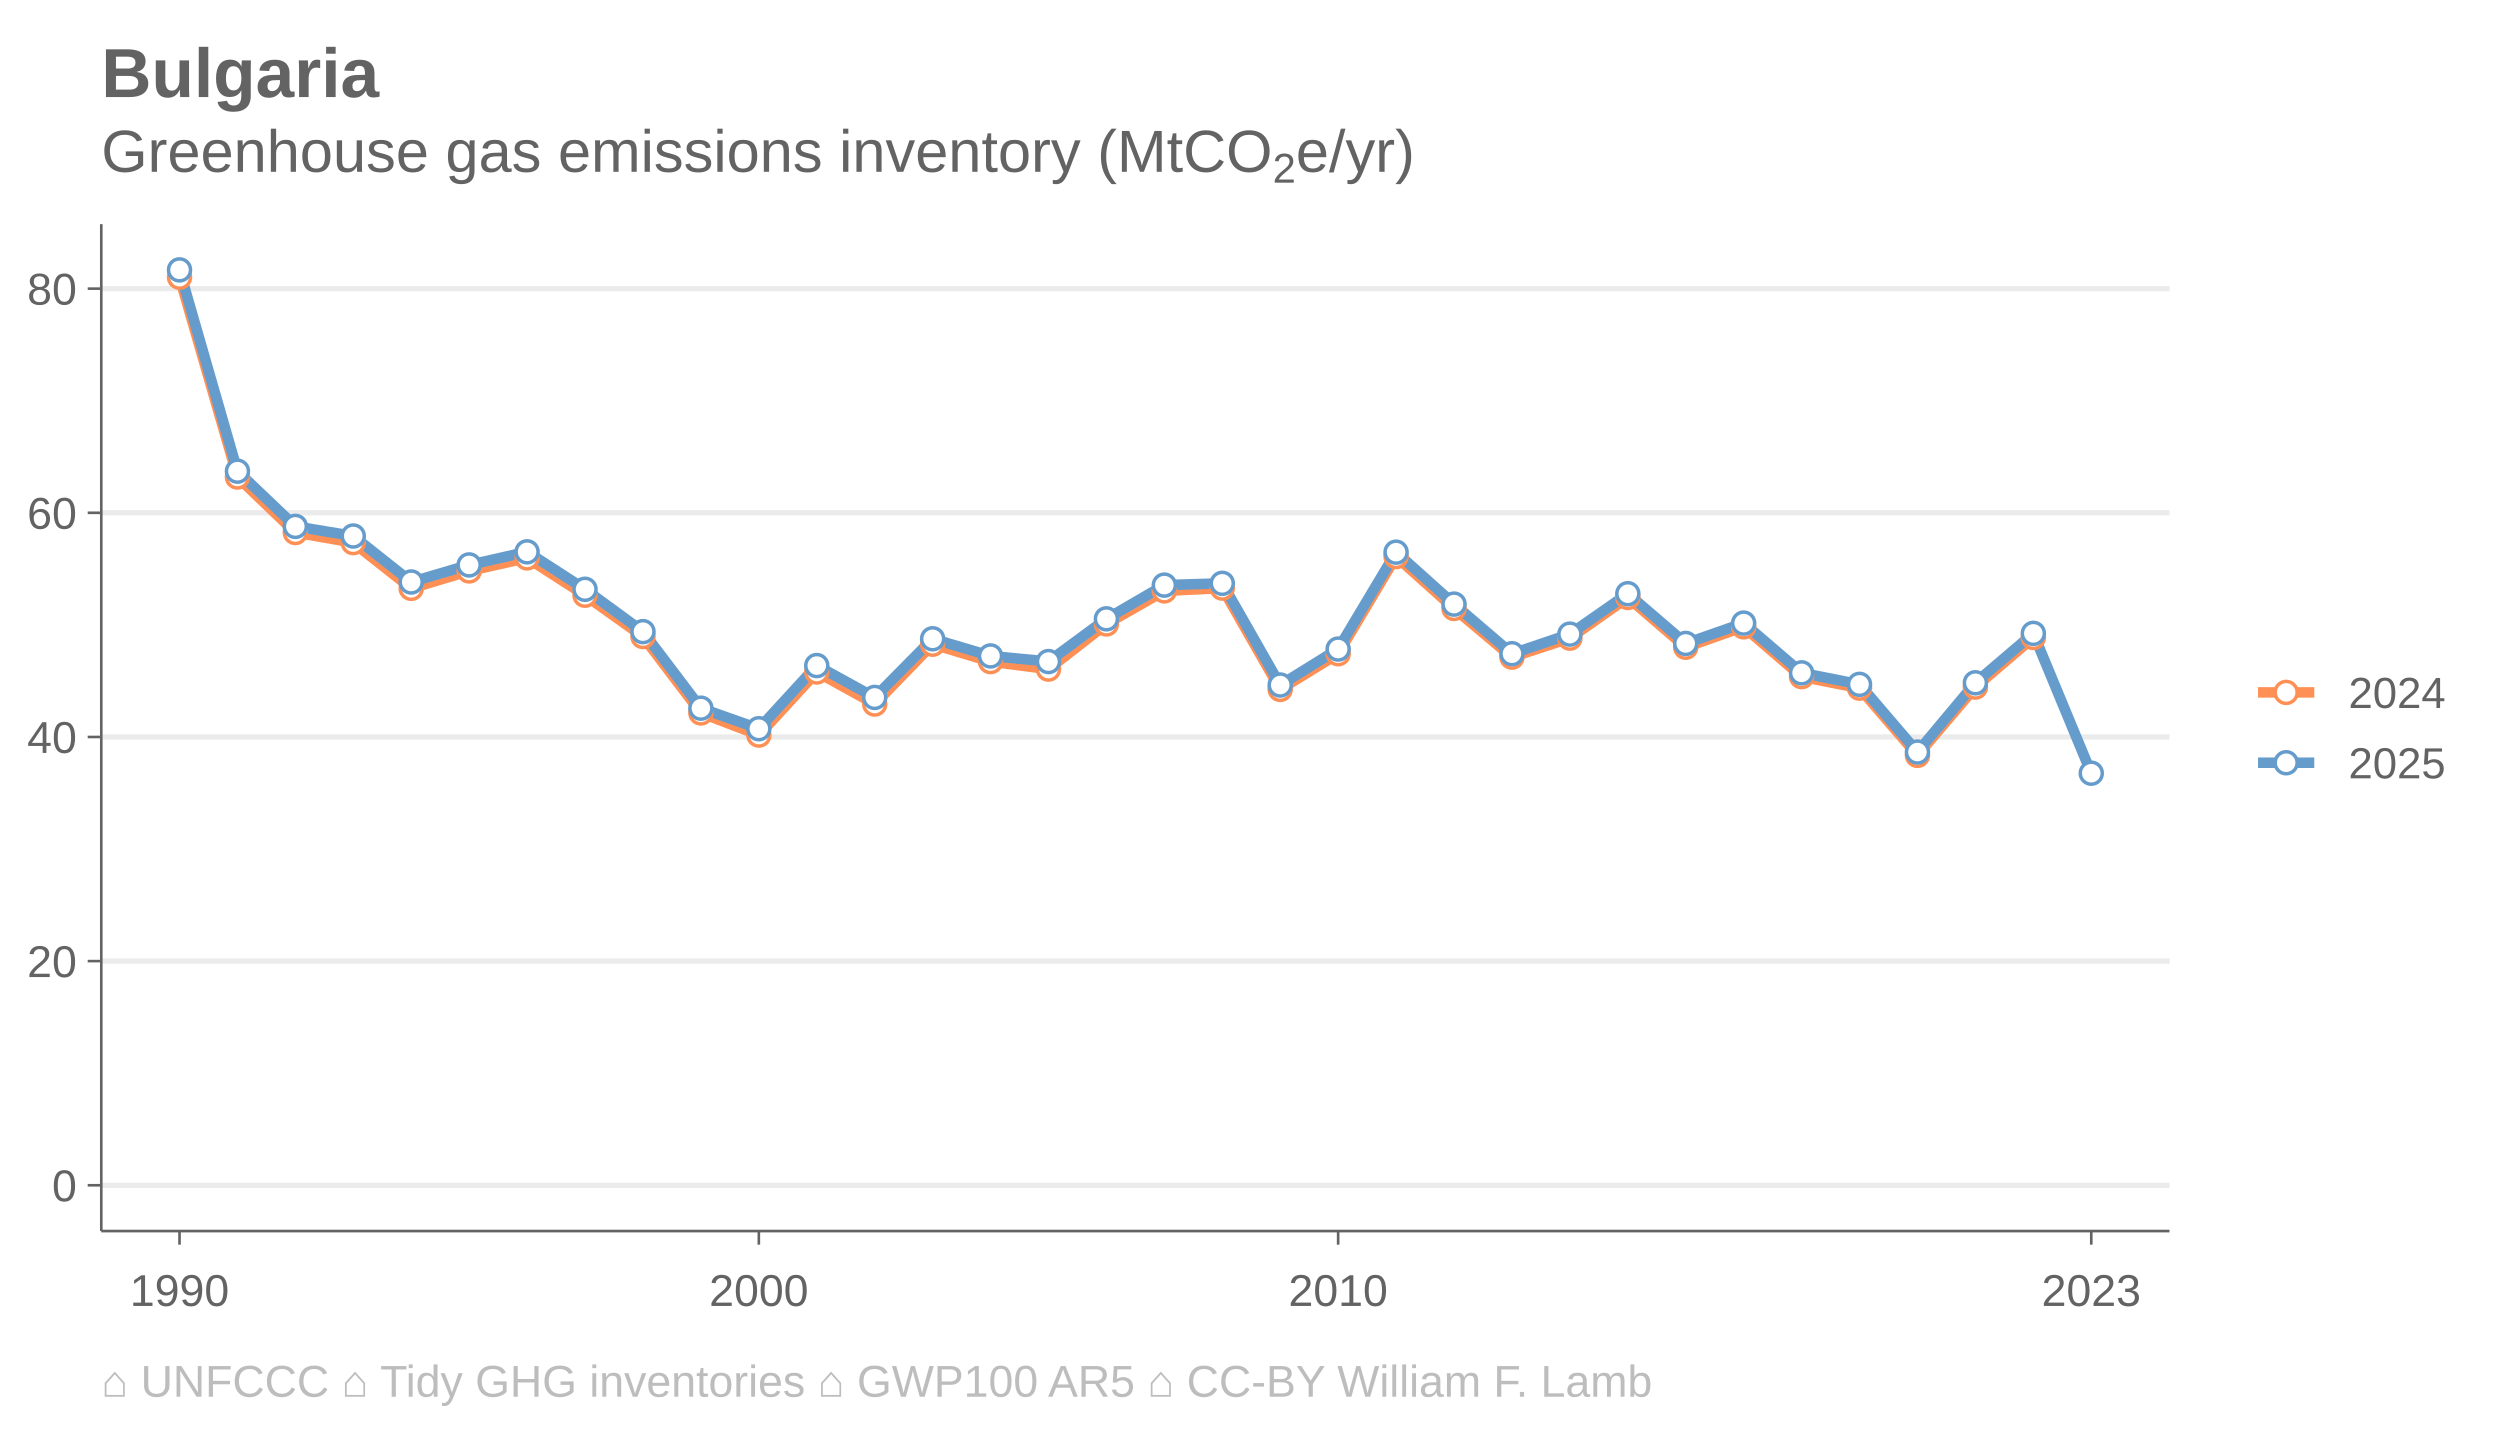
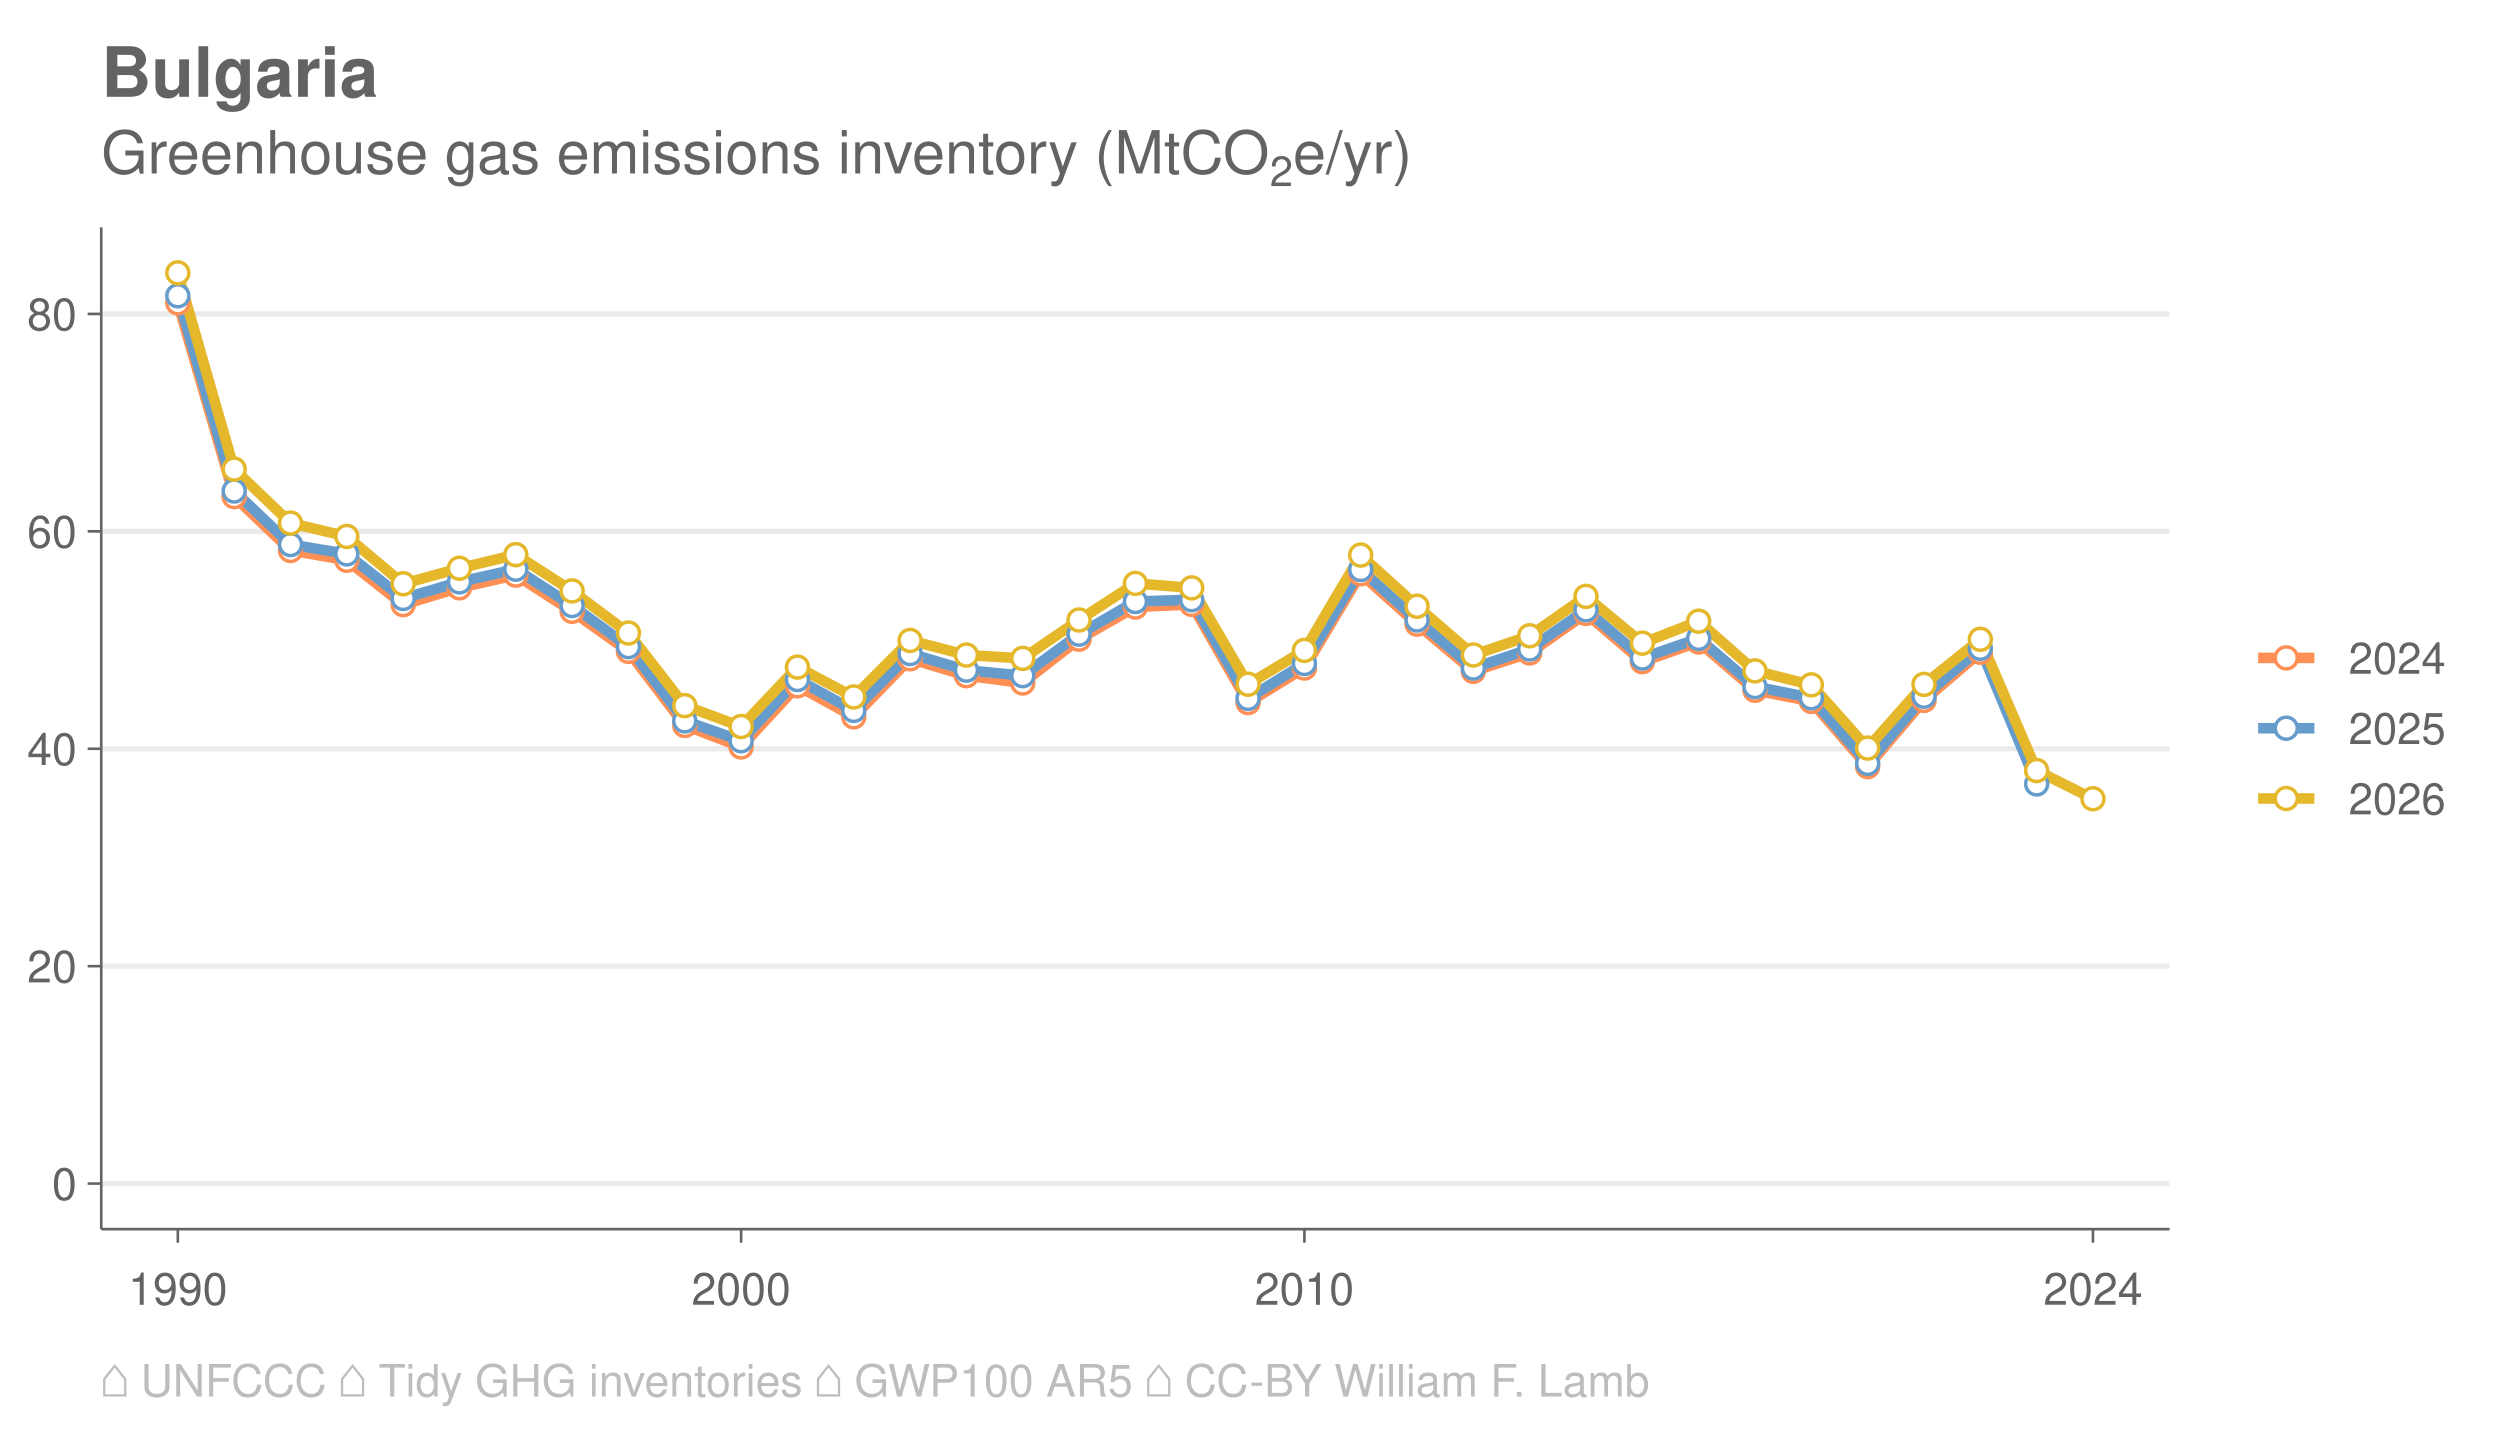
- <svg xmlns="http://www.w3.org/2000/svg" class="svglite" width="504.00pt" height="288.00pt" viewBox="0 0 504.00 288.00">
-   <defs>
-     <style type="text/css">
+ <svg xmlns="http://www.w3.org/2000/svg" width="504.00pt" height="288.00pt" viewBox="0 0 504.00 288.00">
+   <g class="svglite">
+     <defs>
+       <style type="text/css">
    .svglite line, .svglite polyline, .svglite polygon, .svglite path, .svglite rect, .svglite circle {
      fill: none;
      stroke: #000000;
      stroke-linecap: round;
      stroke-linejoin: round;
      stroke-miterlimit: 10.00;
    }
    .svglite text {
      white-space: pre;
    }
+     .svglite g.glyphgroup path {
+       fill: inherit;
+       stroke: none;
+     }
  </style>
-   </defs>
-   <rect width="100%" height="100%" style="stroke: none; fill: #FFFFFF;" />
-   <defs>
-     <clipPath id="cpMC4wMHw1MDQuMDB8MC4wMHwyODguMDA=">
-       <rect x="0.00" y="0.00" width="504.00" height="288.00" />
-     </clipPath>
-   </defs>
-   <g clip-path="url(#cpMC4wMHw1MDQuMDB8MC4wMHwyODguMDA=)">
-     <rect x="0.00" y="0.00" width="504.00" height="288.00" style="stroke-width: 1.07; stroke: #FFFFFF; fill: #FFFFFF;" />
-   </g>
-   <defs>
-     <clipPath id="cpMjAuNDJ8NDM3LjM3fDQ1LjE5fDI0OC4xOA==">
-       <rect x="20.42" y="45.19" width="416.95" height="202.99" />
-     </clipPath>
-   </defs>
-   <g clip-path="url(#cpMjAuNDJ8NDM3LjM3fDQ1LjE5fDI0OC4xOA==)">
-     <polyline points="20.42,238.95 437.37,238.95 " style="stroke-width: 1.07; stroke: #EBEBEB; stroke-linecap: butt;" />
-     <polyline points="20.42,193.76 437.37,193.76 " style="stroke-width: 1.07; stroke: #EBEBEB; stroke-linecap: butt;" />
-     <polyline points="20.42,148.57 437.37,148.57 " style="stroke-width: 1.07; stroke: #EBEBEB; stroke-linecap: butt;" />
-     <polyline points="20.42,103.38 437.37,103.38 " style="stroke-width: 1.07; stroke: #EBEBEB; stroke-linecap: butt;" />
-     <polyline points="20.42,58.19 437.37,58.19 " style="stroke-width: 1.07; stroke: #EBEBEB; stroke-linecap: butt;" />
-     <polyline points="36.19,55.88 47.87,96.16 59.54,107.35 71.22,109.39 82.90,118.61 94.58,115.10 106.26,112.47 117.94,120.00 129.62,128.32 141.30,143.73 152.98,148.19 164.66,135.47 176.34,141.93 188.02,129.87 199.69,133.38 211.37,134.89 223.05,125.79 234.73,119.12 246.41,118.56 258.09,138.98 269.77,131.79 281.45,112.20 293.13,122.66 304.81,132.48 316.49,128.65 328.17,120.45 339.84,130.48 351.52,126.37 363.20,136.41 374.88,138.73 386.56,152.28 398.24,138.51 409.92,128.51 " style="stroke-width: 2.13; stroke: #FF9055; stroke-linecap: butt;" />
-     <polyline points="36.19,54.41 47.87,94.99 59.54,106.12 71.22,108.06 82.90,117.33 94.58,113.89 106.26,111.25 117.94,118.80 129.62,127.34 141.30,142.77 152.98,146.91 164.66,134.18 176.34,140.60 188.02,128.78 199.69,132.24 211.37,133.37 223.05,124.76 234.73,117.96 246.41,117.60 258.09,138.10 269.77,130.85 281.45,111.32 293.13,121.79 304.81,131.79 316.49,127.84 328.17,119.69 339.84,129.72 351.52,125.62 363.20,135.65 374.88,137.97 386.56,151.61 398.24,137.65 409.92,127.69 421.60,155.88 " style="stroke-width: 2.13; stroke: #659CCC; stroke-linecap: butt;" />
-     <circle cx="36.19" cy="55.88" r="2.22" style="stroke-width: 0.71; stroke: #FF9055; fill: #FFFFFF;" />
-     <circle cx="36.19" cy="54.41" r="2.22" style="stroke-width: 0.71; stroke: #659CCC; fill: #FFFFFF;" />
-     <circle cx="47.87" cy="96.16" r="2.22" style="stroke-width: 0.71; stroke: #FF9055; fill: #FFFFFF;" />
-     <circle cx="47.87" cy="94.99" r="2.22" style="stroke-width: 0.71; stroke: #659CCC; fill: #FFFFFF;" />
-     <circle cx="59.54" cy="107.35" r="2.22" style="stroke-width: 0.71; stroke: #FF9055; fill: #FFFFFF;" />
-     <circle cx="59.54" cy="106.12" r="2.22" style="stroke-width: 0.71; stroke: #659CCC; fill: #FFFFFF;" />
-     <circle cx="71.22" cy="109.39" r="2.22" style="stroke-width: 0.71; stroke: #FF9055; fill: #FFFFFF;" />
-     <circle cx="71.22" cy="108.06" r="2.22" style="stroke-width: 0.71; stroke: #659CCC; fill: #FFFFFF;" />
-     <circle cx="82.90" cy="118.61" r="2.22" style="stroke-width: 0.71; stroke: #FF9055; fill: #FFFFFF;" />
-     <circle cx="82.90" cy="117.33" r="2.22" style="stroke-width: 0.71; stroke: #659CCC; fill: #FFFFFF;" />
-     <circle cx="94.58" cy="115.10" r="2.22" style="stroke-width: 0.71; stroke: #FF9055; fill: #FFFFFF;" />
-     <circle cx="94.58" cy="113.89" r="2.22" style="stroke-width: 0.71; stroke: #659CCC; fill: #FFFFFF;" />
-     <circle cx="106.26" cy="112.47" r="2.22" style="stroke-width: 0.71; stroke: #FF9055; fill: #FFFFFF;" />
-     <circle cx="106.26" cy="111.25" r="2.22" style="stroke-width: 0.71; stroke: #659CCC; fill: #FFFFFF;" />
-     <circle cx="117.94" cy="120.00" r="2.22" style="stroke-width: 0.71; stroke: #FF9055; fill: #FFFFFF;" />
-     <circle cx="117.94" cy="118.80" r="2.22" style="stroke-width: 0.71; stroke: #659CCC; fill: #FFFFFF;" />
-     <circle cx="129.62" cy="128.32" r="2.22" style="stroke-width: 0.71; stroke: #FF9055; fill: #FFFFFF;" />
-     <circle cx="129.62" cy="127.34" r="2.22" style="stroke-width: 0.71; stroke: #659CCC; fill: #FFFFFF;" />
-     <circle cx="141.30" cy="143.73" r="2.22" style="stroke-width: 0.71; stroke: #FF9055; fill: #FFFFFF;" />
-     <circle cx="141.30" cy="142.77" r="2.22" style="stroke-width: 0.71; stroke: #659CCC; fill: #FFFFFF;" />
-     <circle cx="152.98" cy="148.19" r="2.22" style="stroke-width: 0.71; stroke: #FF9055; fill: #FFFFFF;" />
-     <circle cx="152.98" cy="146.91" r="2.22" style="stroke-width: 0.71; stroke: #659CCC; fill: #FFFFFF;" />
-     <circle cx="164.66" cy="135.47" r="2.22" style="stroke-width: 0.71; stroke: #FF9055; fill: #FFFFFF;" />
-     <circle cx="164.66" cy="134.18" r="2.22" style="stroke-width: 0.71; stroke: #659CCC; fill: #FFFFFF;" />
-     <circle cx="176.34" cy="141.93" r="2.22" style="stroke-width: 0.71; stroke: #FF9055; fill: #FFFFFF;" />
-     <circle cx="176.34" cy="140.60" r="2.22" style="stroke-width: 0.71; stroke: #659CCC; fill: #FFFFFF;" />
-     <circle cx="188.02" cy="129.87" r="2.22" style="stroke-width: 0.71; stroke: #FF9055; fill: #FFFFFF;" />
-     <circle cx="188.02" cy="128.78" r="2.22" style="stroke-width: 0.71; stroke: #659CCC; fill: #FFFFFF;" />
-     <circle cx="199.69" cy="133.38" r="2.22" style="stroke-width: 0.71; stroke: #FF9055; fill: #FFFFFF;" />
-     <circle cx="199.69" cy="132.24" r="2.22" style="stroke-width: 0.71; stroke: #659CCC; fill: #FFFFFF;" />
-     <circle cx="211.37" cy="134.89" r="2.22" style="stroke-width: 0.71; stroke: #FF9055; fill: #FFFFFF;" />
-     <circle cx="211.37" cy="133.37" r="2.22" style="stroke-width: 0.71; stroke: #659CCC; fill: #FFFFFF;" />
-     <circle cx="223.05" cy="125.79" r="2.22" style="stroke-width: 0.71; stroke: #FF9055; fill: #FFFFFF;" />
-     <circle cx="223.05" cy="124.76" r="2.22" style="stroke-width: 0.71; stroke: #659CCC; fill: #FFFFFF;" />
-     <circle cx="234.73" cy="119.12" r="2.22" style="stroke-width: 0.71; stroke: #FF9055; fill: #FFFFFF;" />
-     <circle cx="234.73" cy="117.96" r="2.22" style="stroke-width: 0.71; stroke: #659CCC; fill: #FFFFFF;" />
-     <circle cx="246.41" cy="118.56" r="2.22" style="stroke-width: 0.71; stroke: #FF9055; fill: #FFFFFF;" />
-     <circle cx="246.41" cy="117.60" r="2.22" style="stroke-width: 0.71; stroke: #659CCC; fill: #FFFFFF;" />
-     <circle cx="258.09" cy="138.98" r="2.22" style="stroke-width: 0.71; stroke: #FF9055; fill: #FFFFFF;" />
-     <circle cx="258.09" cy="138.10" r="2.22" style="stroke-width: 0.71; stroke: #659CCC; fill: #FFFFFF;" />
-     <circle cx="269.77" cy="131.79" r="2.22" style="stroke-width: 0.71; stroke: #FF9055; fill: #FFFFFF;" />
-     <circle cx="269.77" cy="130.85" r="2.22" style="stroke-width: 0.71; stroke: #659CCC; fill: #FFFFFF;" />
-     <circle cx="281.45" cy="112.20" r="2.22" style="stroke-width: 0.71; stroke: #FF9055; fill: #FFFFFF;" />
-     <circle cx="281.45" cy="111.32" r="2.22" style="stroke-width: 0.71; stroke: #659CCC; fill: #FFFFFF;" />
-     <circle cx="293.13" cy="122.66" r="2.22" style="stroke-width: 0.71; stroke: #FF9055; fill: #FFFFFF;" />
-     <circle cx="293.13" cy="121.79" r="2.22" style="stroke-width: 0.71; stroke: #659CCC; fill: #FFFFFF;" />
-     <circle cx="304.81" cy="132.48" r="2.22" style="stroke-width: 0.71; stroke: #FF9055; fill: #FFFFFF;" />
-     <circle cx="304.81" cy="131.79" r="2.22" style="stroke-width: 0.71; stroke: #659CCC; fill: #FFFFFF;" />
-     <circle cx="316.49" cy="128.65" r="2.22" style="stroke-width: 0.71; stroke: #FF9055; fill: #FFFFFF;" />
-     <circle cx="316.49" cy="127.84" r="2.22" style="stroke-width: 0.71; stroke: #659CCC; fill: #FFFFFF;" />
-     <circle cx="328.17" cy="120.45" r="2.22" style="stroke-width: 0.71; stroke: #FF9055; fill: #FFFFFF;" />
-     <circle cx="328.17" cy="119.69" r="2.22" style="stroke-width: 0.71; stroke: #659CCC; fill: #FFFFFF;" />
-     <circle cx="339.84" cy="130.48" r="2.22" style="stroke-width: 0.71; stroke: #FF9055; fill: #FFFFFF;" />
-     <circle cx="339.84" cy="129.72" r="2.22" style="stroke-width: 0.71; stroke: #659CCC; fill: #FFFFFF;" />
-     <circle cx="351.52" cy="126.37" r="2.22" style="stroke-width: 0.71; stroke: #FF9055; fill: #FFFFFF;" />
-     <circle cx="351.52" cy="125.62" r="2.22" style="stroke-width: 0.71; stroke: #659CCC; fill: #FFFFFF;" />
-     <circle cx="363.20" cy="136.41" r="2.22" style="stroke-width: 0.71; stroke: #FF9055; fill: #FFFFFF;" />
-     <circle cx="363.20" cy="135.65" r="2.22" style="stroke-width: 0.71; stroke: #659CCC; fill: #FFFFFF;" />
-     <circle cx="374.88" cy="138.73" r="2.22" style="stroke-width: 0.71; stroke: #FF9055; fill: #FFFFFF;" />
-     <circle cx="374.88" cy="137.97" r="2.22" style="stroke-width: 0.71; stroke: #659CCC; fill: #FFFFFF;" />
-     <circle cx="386.56" cy="152.28" r="2.22" style="stroke-width: 0.71; stroke: #FF9055; fill: #FFFFFF;" />
-     <circle cx="386.56" cy="151.61" r="2.22" style="stroke-width: 0.71; stroke: #659CCC; fill: #FFFFFF;" />
-     <circle cx="398.24" cy="138.51" r="2.22" style="stroke-width: 0.71; stroke: #FF9055; fill: #FFFFFF;" />
-     <circle cx="398.24" cy="137.65" r="2.22" style="stroke-width: 0.71; stroke: #659CCC; fill: #FFFFFF;" />
-     <circle cx="409.92" cy="128.51" r="2.22" style="stroke-width: 0.71; stroke: #FF9055; fill: #FFFFFF;" />
-     <circle cx="409.92" cy="127.69" r="2.22" style="stroke-width: 0.71; stroke: #659CCC; fill: #FFFFFF;" />
-     <circle cx="421.60" cy="155.88" r="2.22" style="stroke-width: 0.71; stroke: #659CCC; fill: #FFFFFF;" />
-   </g>
-   <g clip-path="url(#cpMC4wMHw1MDQuMDB8MC4wMHwyODguMDA=)">
-     <polyline points="20.42,248.18 20.42,45.19 " style="stroke-width: 0.53; stroke: #636363; stroke-linecap: butt;" />
-     <text x="15.49" y="242.17" text-anchor="end" style="font-size: 9.00px;fill: #636363; font-family: &quot;Arial&quot;;" textLength="5.00px" lengthAdjust="spacingAndGlyphs">0</text>
-     <text x="15.49" y="196.98" text-anchor="end" style="font-size: 9.00px;fill: #636363; font-family: &quot;Arial&quot;;" textLength="10.01px" lengthAdjust="spacingAndGlyphs">20</text>
-     <text x="15.49" y="151.79" text-anchor="end" style="font-size: 9.00px;fill: #636363; font-family: &quot;Arial&quot;;" textLength="10.01px" lengthAdjust="spacingAndGlyphs">40</text>
-     <text x="15.49" y="106.60" text-anchor="end" style="font-size: 9.00px;fill: #636363; font-family: &quot;Arial&quot;;" textLength="10.01px" lengthAdjust="spacingAndGlyphs">60</text>
-     <text x="15.49" y="61.41" text-anchor="end" style="font-size: 9.00px;fill: #636363; font-family: &quot;Arial&quot;;" textLength="10.01px" lengthAdjust="spacingAndGlyphs">80</text>
-     <polyline points="17.68,238.95 20.42,238.95 " style="stroke-width: 0.53; stroke: #636363; stroke-linecap: butt;" />
-     <polyline points="17.68,193.76 20.42,193.76 " style="stroke-width: 0.53; stroke: #636363; stroke-linecap: butt;" />
-     <polyline points="17.68,148.57 20.42,148.57 " style="stroke-width: 0.53; stroke: #636363; stroke-linecap: butt;" />
-     <polyline points="17.68,103.38 20.42,103.38 " style="stroke-width: 0.53; stroke: #636363; stroke-linecap: butt;" />
-     <polyline points="17.68,58.19 20.42,58.19 " style="stroke-width: 0.53; stroke: #636363; stroke-linecap: butt;" />
-     <polyline points="20.42,248.18 437.37,248.18 " style="stroke-width: 0.53; stroke: #636363; stroke-linecap: butt;" />
-     <polyline points="36.19,250.92 36.19,248.18 " style="stroke-width: 0.53; stroke: #636363; stroke-linecap: butt;" />
-     <polyline points="152.98,250.92 152.98,248.18 " style="stroke-width: 0.53; stroke: #636363; stroke-linecap: butt;" />
-     <polyline points="269.77,250.92 269.77,248.18 " style="stroke-width: 0.53; stroke: #636363; stroke-linecap: butt;" />
-     <polyline points="421.60,250.92 421.60,248.18 " style="stroke-width: 0.53; stroke: #636363; stroke-linecap: butt;" />
-     <text x="36.19" y="263.28" text-anchor="middle" style="font-size: 9.00px;fill: #636363; font-family: &quot;Arial&quot;;" textLength="20.02px" lengthAdjust="spacingAndGlyphs">1990</text>
-     <text x="152.98" y="263.28" text-anchor="middle" style="font-size: 9.00px;fill: #636363; font-family: &quot;Arial&quot;;" textLength="20.02px" lengthAdjust="spacingAndGlyphs">2000</text>
-     <text x="269.77" y="263.28" text-anchor="middle" style="font-size: 9.00px;fill: #636363; font-family: &quot;Arial&quot;;" textLength="20.02px" lengthAdjust="spacingAndGlyphs">2010</text>
-     <text x="421.60" y="263.28" text-anchor="middle" style="font-size: 9.00px;fill: #636363; font-family: &quot;Arial&quot;;" textLength="20.02px" lengthAdjust="spacingAndGlyphs">2023</text>
-     <rect x="448.32" y="127.03" width="50.20" height="39.31" style="stroke-width: 1.07; stroke: none; fill: #FFFFFF;" />
-     <line x1="455.22" y1="139.59" x2="466.56" y2="139.59" style="stroke-width: 2.13; stroke: #FF9055; stroke-linecap: butt;" />
-     <circle cx="460.89" cy="139.59" r="2.22" style="stroke-width: 0.71; stroke: #FF9055; fill: #FFFFFF;" />
-     <line x1="455.22" y1="153.77" x2="466.56" y2="153.77" style="stroke-width: 2.13; stroke: #659CCC; stroke-linecap: butt;" />
-     <circle cx="460.89" cy="153.77" r="2.22" style="stroke-width: 0.71; stroke: #659CCC; fill: #FFFFFF;" />
-     <text x="473.46" y="142.74" style="font-size: 8.80px;fill: #636363; font-family: &quot;Arial&quot;;" textLength="19.58px" lengthAdjust="spacingAndGlyphs">2024</text>
-     <text x="473.46" y="156.92" style="font-size: 8.80px;fill: #636363; font-family: &quot;Arial&quot;;" textLength="19.58px" lengthAdjust="spacingAndGlyphs">2025</text>
-     <text x="20.42" y="34.64" style="font-size: 12.00px;fill: #636363; font-family: &quot;Arial&quot;;" textLength="236.15px" lengthAdjust="spacingAndGlyphs">Greenhouse gas emissions inventory (MtCO</text>
-     <text x="256.57" y="36.82" style="font-size: 8.40px;fill: #636363; font-family: &quot;Arial&quot;;" textLength="4.67px" lengthAdjust="spacingAndGlyphs">2</text>
-     <text x="261.24" y="34.64" style="font-size: 12.00px;fill: #636363; font-family: &quot;Arial&quot;;" textLength="24.00px" lengthAdjust="spacingAndGlyphs">e/yr)</text>
-     <text x="20.42" y="19.57" style="font-size: 14.00px; font-weight: bold;fill: #636363; font-family: &quot;Arial&quot;;" textLength="55.99px" lengthAdjust="spacingAndGlyphs">Bulgaria</text>
-     <text x="20.42" y="281.58" style="font-size: 9.00px;fill: #BDBDBD; font-family: &quot;Arial&quot;;" textLength="327.62px" lengthAdjust="spacingAndGlyphs">⌂ UNFCCC   ⌂ Tidy GHG inventories   ⌂ GWP100 AR5   ⌂ CC-BY William F. Lamb</text>
+     </defs>
+     <rect width="100%" height="100%" style="stroke: none; fill: #FFFFFF;" />
+     <defs>
+       <clipPath id="cpMC4wMHw1MDQuMDB8MC4wMHwyODguMDA=">
+         <rect x="0.00" y="0.00" width="504.00" height="288.00" />
+       </clipPath>
+     </defs>
+     <g clip-path="url(#cpMC4wMHw1MDQuMDB8MC4wMHwyODguMDA=)">
+       <rect x="0" y="0.00" width="504.00" height="288.00" style="stroke-width: 1.07; stroke: #FFFFFF; fill: #FFFFFF;" />
+     </g>
+     <defs>
+       <clipPath id="cpMjAuNDF8NDM3LjM5fDQ1LjgzfDI0Ny43OQ==">
+         <rect x="20.41" y="45.83" width="416.98" height="201.96" />
+       </clipPath>
+     </defs>
+     <g clip-path="url(#cpMjAuNDF8NDM3LjM5fDQ1LjgzfDI0Ny43OQ==)">
+       <polyline points="20.41,238.61 437.39,238.61 " style="stroke-width: 1.07; stroke: #EBEBEB; stroke-linecap: butt;" />
+       <polyline points="20.41,194.78 437.39,194.78 " style="stroke-width: 1.07; stroke: #EBEBEB; stroke-linecap: butt;" />
+       <polyline points="20.41,150.95 437.39,150.95 " style="stroke-width: 1.07; stroke: #EBEBEB; stroke-linecap: butt;" />
+       <polyline points="20.41,107.12 437.39,107.12 " style="stroke-width: 1.07; stroke: #EBEBEB; stroke-linecap: butt;" />
+       <polyline points="20.41,63.29 437.39,63.29 " style="stroke-width: 1.07; stroke: #EBEBEB; stroke-linecap: butt;" />
+       <polyline points="35.85,61.05 47.21,100.11 58.57,110.97 69.92,112.95 81.28,121.89 92.63,118.49 103.99,115.94 115.34,123.24 126.70,131.31 138.05,146.25 149.41,150.58 160.77,138.25 172.12,144.51 183.48,132.81 194.83,136.22 206.19,137.69 217.54,128.85 228.90,122.38 240.25,121.84 251.61,141.64 262.97,134.67 274.32,115.67 285.68,125.82 297.03,135.34 308.39,131.63 319.74,123.67 331.10,133.40 342.45,129.42 353.81,139.16 365.17,141.40 376.52,154.55 387.88,141.19 399.23,131.49 " style="stroke-width: 2.13; stroke: #FF9055; stroke-linecap: butt;" />
+       <polyline points="35.85,59.63 47.21,98.98 58.57,109.78 69.92,111.66 81.28,120.65 92.63,117.31 103.99,114.75 115.34,122.07 126.70,130.36 138.05,145.33 149.41,149.33 160.77,136.99 172.12,143.22 183.48,131.76 194.83,135.11 206.19,136.21 217.54,127.85 228.90,121.26 240.25,120.91 251.61,140.80 262.97,133.76 274.32,114.82 285.68,124.98 297.03,134.68 308.39,130.84 319.74,122.94 331.10,132.66 342.45,128.69 353.81,138.42 365.17,140.67 376.52,153.90 387.88,140.36 399.23,130.70 410.59,158.04 " style="stroke-width: 2.13; stroke: #659CCC; stroke-linecap: butt;" />
+       <polyline points="35.85,55.01 47.21,94.58 58.57,105.45 69.92,108.15 81.28,117.69 92.63,114.56 103.99,111.82 115.34,119.13 126.70,127.62 138.05,142.26 149.41,146.47 160.77,134.48 172.12,140.50 183.48,129.11 194.83,132.06 206.19,132.73 217.54,124.99 228.90,117.61 240.25,118.52 251.61,137.94 262.97,131.12 274.32,111.90 285.68,122.22 297.03,132.04 308.39,128.17 319.74,120.23 331.10,129.66 342.45,125.23 353.81,135.25 365.17,138.07 376.52,150.81 387.88,137.97 399.23,128.88 410.59,155.34 421.94,161.03 " style="stroke-width: 2.13; stroke: #E5B82C; stroke-linecap: butt;" />
+       <circle cx="35.85" cy="61.05" r="2.22" style="stroke-width: 0.71; stroke: #FF9055; fill: #FFFFFF;" />
+       <circle cx="35.85" cy="59.63" r="2.22" style="stroke-width: 0.71; stroke: #659CCC; fill: #FFFFFF;" />
+       <circle cx="35.85" cy="55.01" r="2.22" style="stroke-width: 0.71; stroke: #E5B82C; fill: #FFFFFF;" />
+       <circle cx="47.21" cy="100.11" r="2.22" style="stroke-width: 0.71; stroke: #FF9055; fill: #FFFFFF;" />
+       <circle cx="47.21" cy="98.98" r="2.22" style="stroke-width: 0.71; stroke: #659CCC; fill: #FFFFFF;" />
+       <circle cx="47.21" cy="94.58" r="2.22" style="stroke-width: 0.71; stroke: #E5B82C; fill: #FFFFFF;" />
+       <circle cx="58.57" cy="110.97" r="2.22" style="stroke-width: 0.71; stroke: #FF9055; fill: #FFFFFF;" />
+       <circle cx="58.57" cy="109.78" r="2.22" style="stroke-width: 0.71; stroke: #659CCC; fill: #FFFFFF;" />
+       <circle cx="58.57" cy="105.45" r="2.22" style="stroke-width: 0.71; stroke: #E5B82C; fill: #FFFFFF;" />
+       <circle cx="69.92" cy="112.95" r="2.22" style="stroke-width: 0.71; stroke: #FF9055; fill: #FFFFFF;" />
+       <circle cx="69.92" cy="111.66" r="2.22" style="stroke-width: 0.71; stroke: #659CCC; fill: #FFFFFF;" />
+       <circle cx="69.92" cy="108.15" r="2.22" style="stroke-width: 0.71; stroke: #E5B82C; fill: #FFFFFF;" />
+       <circle cx="81.28" cy="121.89" r="2.22" style="stroke-width: 0.71; stroke: #FF9055; fill: #FFFFFF;" />
+       <circle cx="81.28" cy="120.65" r="2.22" style="stroke-width: 0.71; stroke: #659CCC; fill: #FFFFFF;" />
+       <circle cx="81.28" cy="117.69" r="2.22" style="stroke-width: 0.71; stroke: #E5B82C; fill: #FFFFFF;" />
+       <circle cx="92.63" cy="118.49" r="2.22" style="stroke-width: 0.71; stroke: #FF9055; fill: #FFFFFF;" />
+       <circle cx="92.63" cy="117.31" r="2.22" style="stroke-width: 0.71; stroke: #659CCC; fill: #FFFFFF;" />
+       <circle cx="92.63" cy="114.56" r="2.22" style="stroke-width: 0.71; stroke: #E5B82C; fill: #FFFFFF;" />
+       <circle cx="103.99" cy="115.94" r="2.22" style="stroke-width: 0.71; stroke: #FF9055; fill: #FFFFFF;" />
+       <circle cx="103.99" cy="114.75" r="2.22" style="stroke-width: 0.71; stroke: #659CCC; fill: #FFFFFF;" />
+       <circle cx="103.99" cy="111.82" r="2.22" style="stroke-width: 0.71; stroke: #E5B82C; fill: #FFFFFF;" />
+       <circle cx="115.34" cy="123.24" r="2.22" style="stroke-width: 0.71; stroke: #FF9055; fill: #FFFFFF;" />
+       <circle cx="115.34" cy="122.07" r="2.22" style="stroke-width: 0.71; stroke: #659CCC; fill: #FFFFFF;" />
+       <circle cx="115.34" cy="119.13" r="2.22" style="stroke-width: 0.71; stroke: #E5B82C; fill: #FFFFFF;" />
+       <circle cx="126.70" cy="131.31" r="2.22" style="stroke-width: 0.71; stroke: #FF9055; fill: #FFFFFF;" />
+       <circle cx="126.70" cy="130.36" r="2.22" style="stroke-width: 0.71; stroke: #659CCC; fill: #FFFFFF;" />
+       <circle cx="126.70" cy="127.62" r="2.22" style="stroke-width: 0.71; stroke: #E5B82C; fill: #FFFFFF;" />
+       <circle cx="138.05" cy="146.25" r="2.22" style="stroke-width: 0.71; stroke: #FF9055; fill: #FFFFFF;" />
+       <circle cx="138.05" cy="145.33" r="2.22" style="stroke-width: 0.71; stroke: #659CCC; fill: #FFFFFF;" />
+       <circle cx="138.05" cy="142.26" r="2.22" style="stroke-width: 0.71; stroke: #E5B82C; fill: #FFFFFF;" />
+       <circle cx="149.41" cy="150.58" r="2.22" style="stroke-width: 0.71; stroke: #FF9055; fill: #FFFFFF;" />
+       <circle cx="149.41" cy="149.33" r="2.22" style="stroke-width: 0.71; stroke: #659CCC; fill: #FFFFFF;" />
+       <circle cx="149.41" cy="146.47" r="2.22" style="stroke-width: 0.71; stroke: #E5B82C; fill: #FFFFFF;" />
+       <circle cx="160.77" cy="138.25" r="2.22" style="stroke-width: 0.71; stroke: #FF9055; fill: #FFFFFF;" />
+       <circle cx="160.77" cy="136.99" r="2.22" style="stroke-width: 0.71; stroke: #659CCC; fill: #FFFFFF;" />
+       <circle cx="160.77" cy="134.48" r="2.22" style="stroke-width: 0.71; stroke: #E5B82C; fill: #FFFFFF;" />
+       <circle cx="172.12" cy="144.51" r="2.22" style="stroke-width: 0.71; stroke: #FF9055; fill: #FFFFFF;" />
+       <circle cx="172.12" cy="143.22" r="2.22" style="stroke-width: 0.71; stroke: #659CCC; fill: #FFFFFF;" />
+       <circle cx="172.12" cy="140.50" r="2.22" style="stroke-width: 0.71; stroke: #E5B82C; fill: #FFFFFF;" />
+       <circle cx="183.48" cy="132.81" r="2.22" style="stroke-width: 0.71; stroke: #FF9055; fill: #FFFFFF;" />
+       <circle cx="183.48" cy="131.76" r="2.22" style="stroke-width: 0.71; stroke: #659CCC; fill: #FFFFFF;" />
+       <circle cx="183.48" cy="129.11" r="2.22" style="stroke-width: 0.71; stroke: #E5B82C; fill: #FFFFFF;" />
+       <circle cx="194.83" cy="136.22" r="2.22" style="stroke-width: 0.71; stroke: #FF9055; fill: #FFFFFF;" />
+       <circle cx="194.83" cy="135.11" r="2.22" style="stroke-width: 0.71; stroke: #659CCC; fill: #FFFFFF;" />
+       <circle cx="194.83" cy="132.06" r="2.22" style="stroke-width: 0.71; stroke: #E5B82C; fill: #FFFFFF;" />
+       <circle cx="206.19" cy="137.69" r="2.22" style="stroke-width: 0.71; stroke: #FF9055; fill: #FFFFFF;" />
+       <circle cx="206.19" cy="136.21" r="2.22" style="stroke-width: 0.71; stroke: #659CCC; fill: #FFFFFF;" />
+       <circle cx="206.19" cy="132.73" r="2.22" style="stroke-width: 0.71; stroke: #E5B82C; fill: #FFFFFF;" />
+       <circle cx="217.54" cy="128.85" r="2.22" style="stroke-width: 0.71; stroke: #FF9055; fill: #FFFFFF;" />
+       <circle cx="217.54" cy="127.85" r="2.22" style="stroke-width: 0.71; stroke: #659CCC; fill: #FFFFFF;" />
+       <circle cx="217.54" cy="124.99" r="2.22" style="stroke-width: 0.71; stroke: #E5B82C; fill: #FFFFFF;" />
+       <circle cx="228.90" cy="122.38" r="2.22" style="stroke-width: 0.71; stroke: #FF9055; fill: #FFFFFF;" />
+       <circle cx="228.90" cy="121.26" r="2.22" style="stroke-width: 0.71; stroke: #659CCC; fill: #FFFFFF;" />
+       <circle cx="228.90" cy="117.61" r="2.22" style="stroke-width: 0.71; stroke: #E5B82C; fill: #FFFFFF;" />
+       <circle cx="240.25" cy="121.84" r="2.22" style="stroke-width: 0.71; stroke: #FF9055; fill: #FFFFFF;" />
+       <circle cx="240.25" cy="120.91" r="2.22" style="stroke-width: 0.71; stroke: #659CCC; fill: #FFFFFF;" />
+       <circle cx="240.25" cy="118.52" r="2.22" style="stroke-width: 0.71; stroke: #E5B82C; fill: #FFFFFF;" />
+       <circle cx="251.61" cy="141.64" r="2.22" style="stroke-width: 0.71; stroke: #FF9055; fill: #FFFFFF;" />
+       <circle cx="251.61" cy="140.80" r="2.22" style="stroke-width: 0.71; stroke: #659CCC; fill: #FFFFFF;" />
+       <circle cx="251.61" cy="137.94" r="2.22" style="stroke-width: 0.71; stroke: #E5B82C; fill: #FFFFFF;" />
+       <circle cx="262.97" cy="134.67" r="2.22" style="stroke-width: 0.71; stroke: #FF9055; fill: #FFFFFF;" />
+       <circle cx="262.97" cy="133.76" r="2.22" style="stroke-width: 0.71; stroke: #659CCC; fill: #FFFFFF;" />
+       <circle cx="262.97" cy="131.12" r="2.22" style="stroke-width: 0.71; stroke: #E5B82C; fill: #FFFFFF;" />
+       <circle cx="274.32" cy="115.67" r="2.22" style="stroke-width: 0.71; stroke: #FF9055; fill: #FFFFFF;" />
+       <circle cx="274.32" cy="114.82" r="2.22" style="stroke-width: 0.71; stroke: #659CCC; fill: #FFFFFF;" />
+       <circle cx="274.32" cy="111.90" r="2.22" style="stroke-width: 0.71; stroke: #E5B82C; fill: #FFFFFF;" />
+       <circle cx="285.68" cy="125.82" r="2.22" style="stroke-width: 0.71; stroke: #FF9055; fill: #FFFFFF;" />
+       <circle cx="285.68" cy="124.98" r="2.22" style="stroke-width: 0.71; stroke: #659CCC; fill: #FFFFFF;" />
+       <circle cx="285.68" cy="122.22" r="2.22" style="stroke-width: 0.71; stroke: #E5B82C; fill: #FFFFFF;" />
+       <circle cx="297.03" cy="135.34" r="2.22" style="stroke-width: 0.71; stroke: #FF9055; fill: #FFFFFF;" />
+       <circle cx="297.03" cy="134.68" r="2.22" style="stroke-width: 0.71; stroke: #659CCC; fill: #FFFFFF;" />
+       <circle cx="297.03" cy="132.04" r="2.22" style="stroke-width: 0.71; stroke: #E5B82C; fill: #FFFFFF;" />
+       <circle cx="308.39" cy="131.63" r="2.22" style="stroke-width: 0.71; stroke: #FF9055; fill: #FFFFFF;" />
+       <circle cx="308.39" cy="130.84" r="2.22" style="stroke-width: 0.71; stroke: #659CCC; fill: #FFFFFF;" />
+       <circle cx="308.39" cy="128.17" r="2.22" style="stroke-width: 0.71; stroke: #E5B82C; fill: #FFFFFF;" />
+       <circle cx="319.74" cy="123.67" r="2.22" style="stroke-width: 0.71; stroke: #FF9055; fill: #FFFFFF;" />
+       <circle cx="319.74" cy="122.94" r="2.22" style="stroke-width: 0.71; stroke: #659CCC; fill: #FFFFFF;" />
+       <circle cx="319.74" cy="120.23" r="2.22" style="stroke-width: 0.71; stroke: #E5B82C; fill: #FFFFFF;" />
+       <circle cx="331.10" cy="133.40" r="2.22" style="stroke-width: 0.71; stroke: #FF9055; fill: #FFFFFF;" />
+       <circle cx="331.10" cy="132.66" r="2.22" style="stroke-width: 0.71; stroke: #659CCC; fill: #FFFFFF;" />
+       <circle cx="331.10" cy="129.66" r="2.22" style="stroke-width: 0.71; stroke: #E5B82C; fill: #FFFFFF;" />
+       <circle cx="342.45" cy="129.42" r="2.22" style="stroke-width: 0.71; stroke: #FF9055; fill: #FFFFFF;" />
+       <circle cx="342.45" cy="128.69" r="2.22" style="stroke-width: 0.71; stroke: #659CCC; fill: #FFFFFF;" />
+       <circle cx="342.45" cy="125.23" r="2.22" style="stroke-width: 0.71; stroke: #E5B82C; fill: #FFFFFF;" />
+       <circle cx="353.81" cy="139.16" r="2.22" style="stroke-width: 0.71; stroke: #FF9055; fill: #FFFFFF;" />
+       <circle cx="353.81" cy="138.42" r="2.22" style="stroke-width: 0.71; stroke: #659CCC; fill: #FFFFFF;" />
+       <circle cx="353.81" cy="135.25" r="2.22" style="stroke-width: 0.71; stroke: #E5B82C; fill: #FFFFFF;" />
+       <circle cx="365.17" cy="141.40" r="2.22" style="stroke-width: 0.71; stroke: #FF9055; fill: #FFFFFF;" />
+       <circle cx="365.17" cy="140.67" r="2.22" style="stroke-width: 0.71; stroke: #659CCC; fill: #FFFFFF;" />
+       <circle cx="365.17" cy="138.07" r="2.22" style="stroke-width: 0.71; stroke: #E5B82C; fill: #FFFFFF;" />
+       <circle cx="376.52" cy="154.55" r="2.22" style="stroke-width: 0.71; stroke: #FF9055; fill: #FFFFFF;" />
+       <circle cx="376.52" cy="153.90" r="2.22" style="stroke-width: 0.71; stroke: #659CCC; fill: #FFFFFF;" />
+       <circle cx="376.52" cy="150.81" r="2.22" style="stroke-width: 0.71; stroke: #E5B82C; fill: #FFFFFF;" />
+       <circle cx="387.88" cy="141.19" r="2.22" style="stroke-width: 0.71; stroke: #FF9055; fill: #FFFFFF;" />
+       <circle cx="387.88" cy="140.36" r="2.22" style="stroke-width: 0.71; stroke: #659CCC; fill: #FFFFFF;" />
+       <circle cx="387.88" cy="137.97" r="2.22" style="stroke-width: 0.71; stroke: #E5B82C; fill: #FFFFFF;" />
+       <circle cx="399.23" cy="131.49" r="2.22" style="stroke-width: 0.71; stroke: #FF9055; fill: #FFFFFF;" />
+       <circle cx="399.23" cy="130.70" r="2.22" style="stroke-width: 0.71; stroke: #659CCC; fill: #FFFFFF;" />
+       <circle cx="399.23" cy="128.88" r="2.22" style="stroke-width: 0.71; stroke: #E5B82C; fill: #FFFFFF;" />
+       <circle cx="410.59" cy="158.04" r="2.22" style="stroke-width: 0.71; stroke: #659CCC; fill: #FFFFFF;" />
+       <circle cx="410.59" cy="155.34" r="2.22" style="stroke-width: 0.71; stroke: #E5B82C; fill: #FFFFFF;" />
+       <circle cx="421.94" cy="161.03" r="2.22" style="stroke-width: 0.71; stroke: #E5B82C; fill: #FFFFFF;" />
+     </g>
+     <g clip-path="url(#cpMC4wMHw1MDQuMDB8MC4wMHwyODguMDA=)">
+       <polyline points="20.41,247.79 20.41,45.83 " style="stroke-width: 0.53; stroke: #636363; stroke-linecap: butt;" />
+       <text x="15.48" y="241.89" text-anchor="end" style="font-size: 9.00px;fill: #636363; font-family: &quot;Nimbus Sans&quot;;" textLength="5.00px" lengthAdjust="spacingAndGlyphs">0</text>
+       <text x="15.48" y="198.06" text-anchor="end" style="font-size: 9.00px;fill: #636363; font-family: &quot;Nimbus Sans&quot;;" textLength="10.00px" lengthAdjust="spacingAndGlyphs">20</text>
+       <text x="15.48" y="154.23" text-anchor="end" style="font-size: 9.00px;fill: #636363; font-family: &quot;Nimbus Sans&quot;;" textLength="10.00px" lengthAdjust="spacingAndGlyphs">40</text>
+       <text x="15.48" y="110.40" text-anchor="end" style="font-size: 9.00px;fill: #636363; font-family: &quot;Nimbus Sans&quot;;" textLength="10.00px" lengthAdjust="spacingAndGlyphs">60</text>
+       <text x="15.48" y="66.57" text-anchor="end" style="font-size: 9.00px;fill: #636363; font-family: &quot;Nimbus Sans&quot;;" textLength="10.00px" lengthAdjust="spacingAndGlyphs">80</text>
+       <polyline points="17.67,238.61 20.41,238.61 " style="stroke-width: 0.53; stroke: #636363; stroke-linecap: butt;" />
+       <polyline points="17.67,194.78 20.41,194.78 " style="stroke-width: 0.53; stroke: #636363; stroke-linecap: butt;" />
+       <polyline points="17.67,150.95 20.41,150.95 " style="stroke-width: 0.53; stroke: #636363; stroke-linecap: butt;" />
+       <polyline points="17.67,107.12 20.41,107.12 " style="stroke-width: 0.53; stroke: #636363; stroke-linecap: butt;" />
+       <polyline points="17.67,63.29 20.41,63.29 " style="stroke-width: 0.53; stroke: #636363; stroke-linecap: butt;" />
+       <polyline points="20.41,247.79 437.39,247.79 " style="stroke-width: 0.53; stroke: #636363; stroke-linecap: butt;" />
+       <polyline points="35.85,250.53 35.85,247.79 " style="stroke-width: 0.53; stroke: #636363; stroke-linecap: butt;" />
+       <polyline points="149.41,250.53 149.41,247.79 " style="stroke-width: 0.53; stroke: #636363; stroke-linecap: butt;" />
+       <polyline points="262.97,250.53 262.97,247.79 " style="stroke-width: 0.53; stroke: #636363; stroke-linecap: butt;" />
+       <polyline points="421.94,250.53 421.94,247.79 " style="stroke-width: 0.53; stroke: #636363; stroke-linecap: butt;" />
+       <text x="35.85" y="263.05" text-anchor="middle" style="font-size: 9.00px;fill: #636363; font-family: &quot;Nimbus Sans&quot;;" textLength="20.00px" lengthAdjust="spacingAndGlyphs">1990</text>
+       <text x="149.41" y="263.05" text-anchor="middle" style="font-size: 9.00px;fill: #636363; font-family: &quot;Nimbus Sans&quot;;" textLength="20.00px" lengthAdjust="spacingAndGlyphs">2000</text>
+       <text x="262.97" y="263.05" text-anchor="middle" style="font-size: 9.00px;fill: #636363; font-family: &quot;Nimbus Sans&quot;;" textLength="20.00px" lengthAdjust="spacingAndGlyphs">2010</text>
+       <text x="421.94" y="263.05" text-anchor="middle" style="font-size: 9.00px;fill: #636363; font-family: &quot;Nimbus Sans&quot;;" textLength="20.00px" lengthAdjust="spacingAndGlyphs">2024</text>
+       <rect x="448.35" y="120.07" width="50.17" height="53.48" style="stroke-width: 1.07; stroke: none; fill: #FFFFFF;" />
+       <line x1="455.24" y1="132.63" x2="466.58" y2="132.63" style="stroke-width: 2.13; stroke: #FF9055; stroke-linecap: butt;" />
+       <circle cx="460.91" cy="132.63" r="2.22" style="stroke-width: 0.71; stroke: #FF9055; fill: #FFFFFF;" />
+       <line x1="455.24" y1="146.81" x2="466.58" y2="146.81" style="stroke-width: 2.13; stroke: #659CCC; stroke-linecap: butt;" />
+       <circle cx="460.91" cy="146.81" r="2.22" style="stroke-width: 0.71; stroke: #659CCC; fill: #FFFFFF;" />
+       <line x1="455.24" y1="160.98" x2="466.58" y2="160.98" style="stroke-width: 2.13; stroke: #E5B82C; stroke-linecap: butt;" />
+       <circle cx="460.91" cy="160.98" r="2.22" style="stroke-width: 0.71; stroke: #E5B82C; fill: #FFFFFF;" />
+       <text x="473.48" y="135.84" style="font-size: 8.80px;fill: #636363; font-family: &quot;Nimbus Sans&quot;;" textLength="19.56px" lengthAdjust="spacingAndGlyphs">2024</text>
+       <text x="473.48" y="150.01" style="font-size: 8.80px;fill: #636363; font-family: &quot;Nimbus Sans&quot;;" textLength="19.56px" lengthAdjust="spacingAndGlyphs">2025</text>
+       <text x="473.48" y="164.19" style="font-size: 8.80px;fill: #636363; font-family: &quot;Nimbus Sans&quot;;" textLength="19.56px" lengthAdjust="spacingAndGlyphs">2026</text>
+       <text x="20.41" y="34.98" style="font-size: 12.00px;fill: #636363; font-family: &quot;Nimbus Sans&quot;;" textLength="235.58px" lengthAdjust="spacingAndGlyphs">Greenhouse gas emissions inventory (MtCO</text>
+       <text x="255.99" y="37.53" style="font-size: 8.40px;fill: #636363; font-family: &quot;Nimbus Sans&quot;;" textLength="4.67px" lengthAdjust="spacingAndGlyphs">2</text>
+       <text x="260.65" y="34.98" style="font-size: 12.00px;fill: #636363; font-family: &quot;Nimbus Sans&quot;;" textLength="24.05px" lengthAdjust="spacingAndGlyphs">e/yr)</text>
+       <text x="20.41" y="19.52" style="font-size: 14.00px; font-weight: bold;fill: #636363; font-family: &quot;Nimbus Sans&quot;;" textLength="55.84px" lengthAdjust="spacingAndGlyphs">Bulgaria</text>
+       <text x="20.41" y="281.54" style="font-size: 9.00px;fill: #BDBDBD; font-family: &quot;Nimbus Sans&quot;;" textLength="327.12px" lengthAdjust="spacingAndGlyphs">⌂ UNFCCC   ⌂ Tidy GHG inventories   ⌂ GWP100 AR5   ⌂ CC-BY William F. Lamb</text>
+     </g>
  </g>
</svg>
